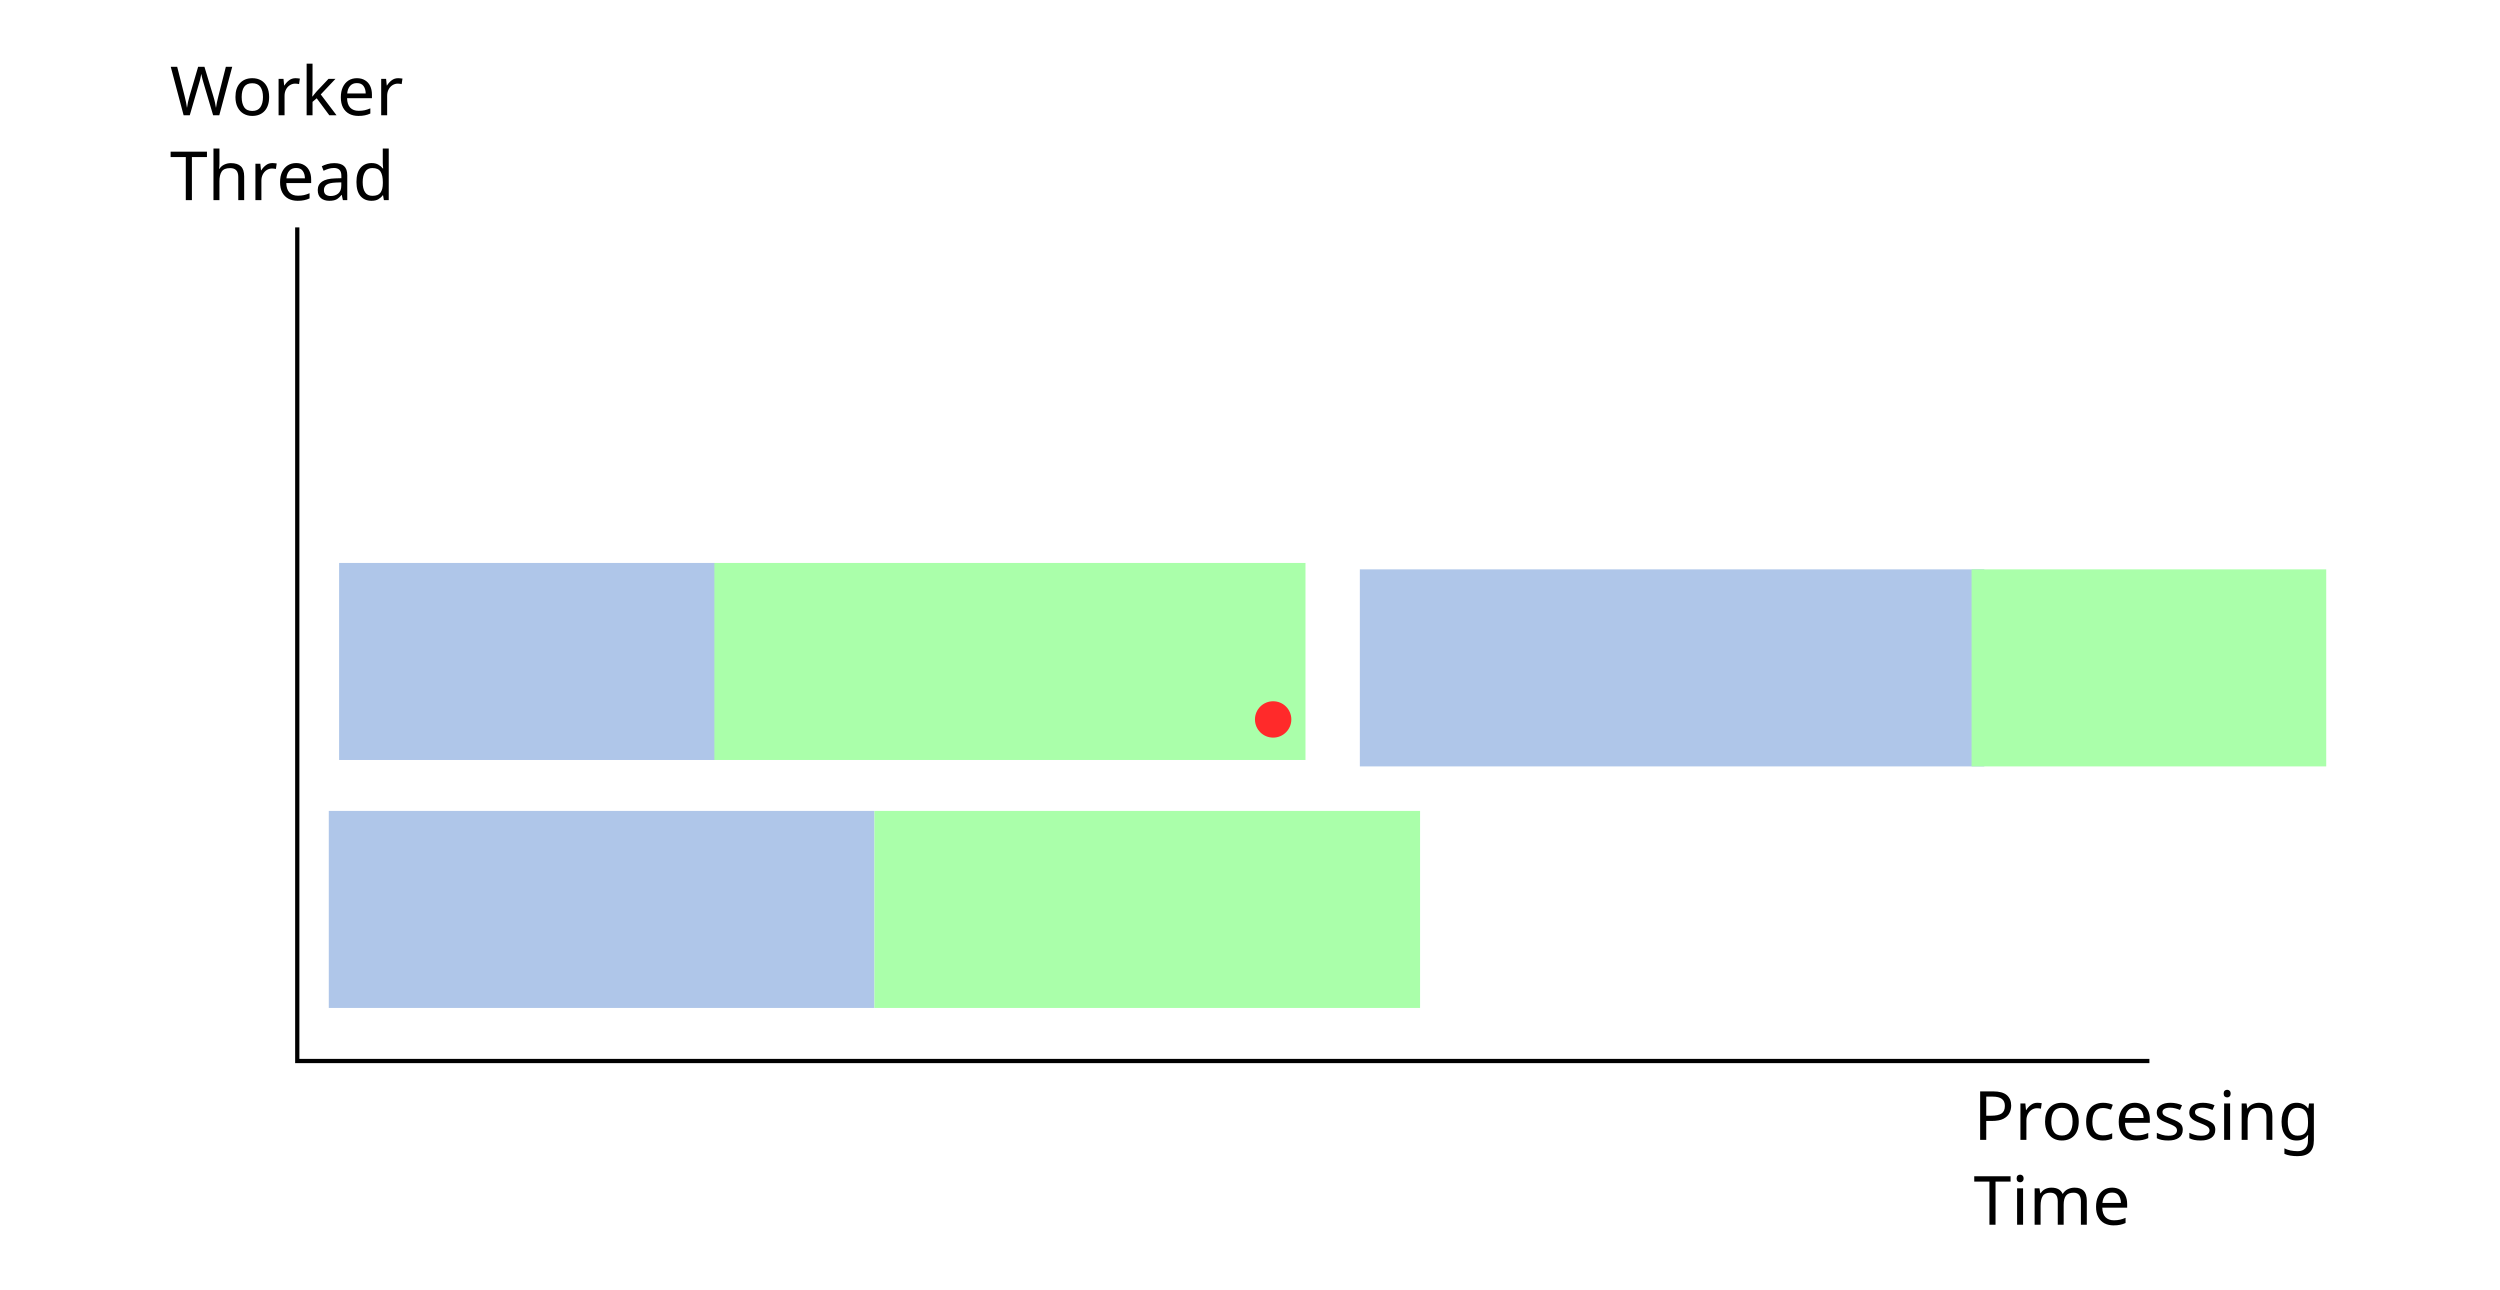
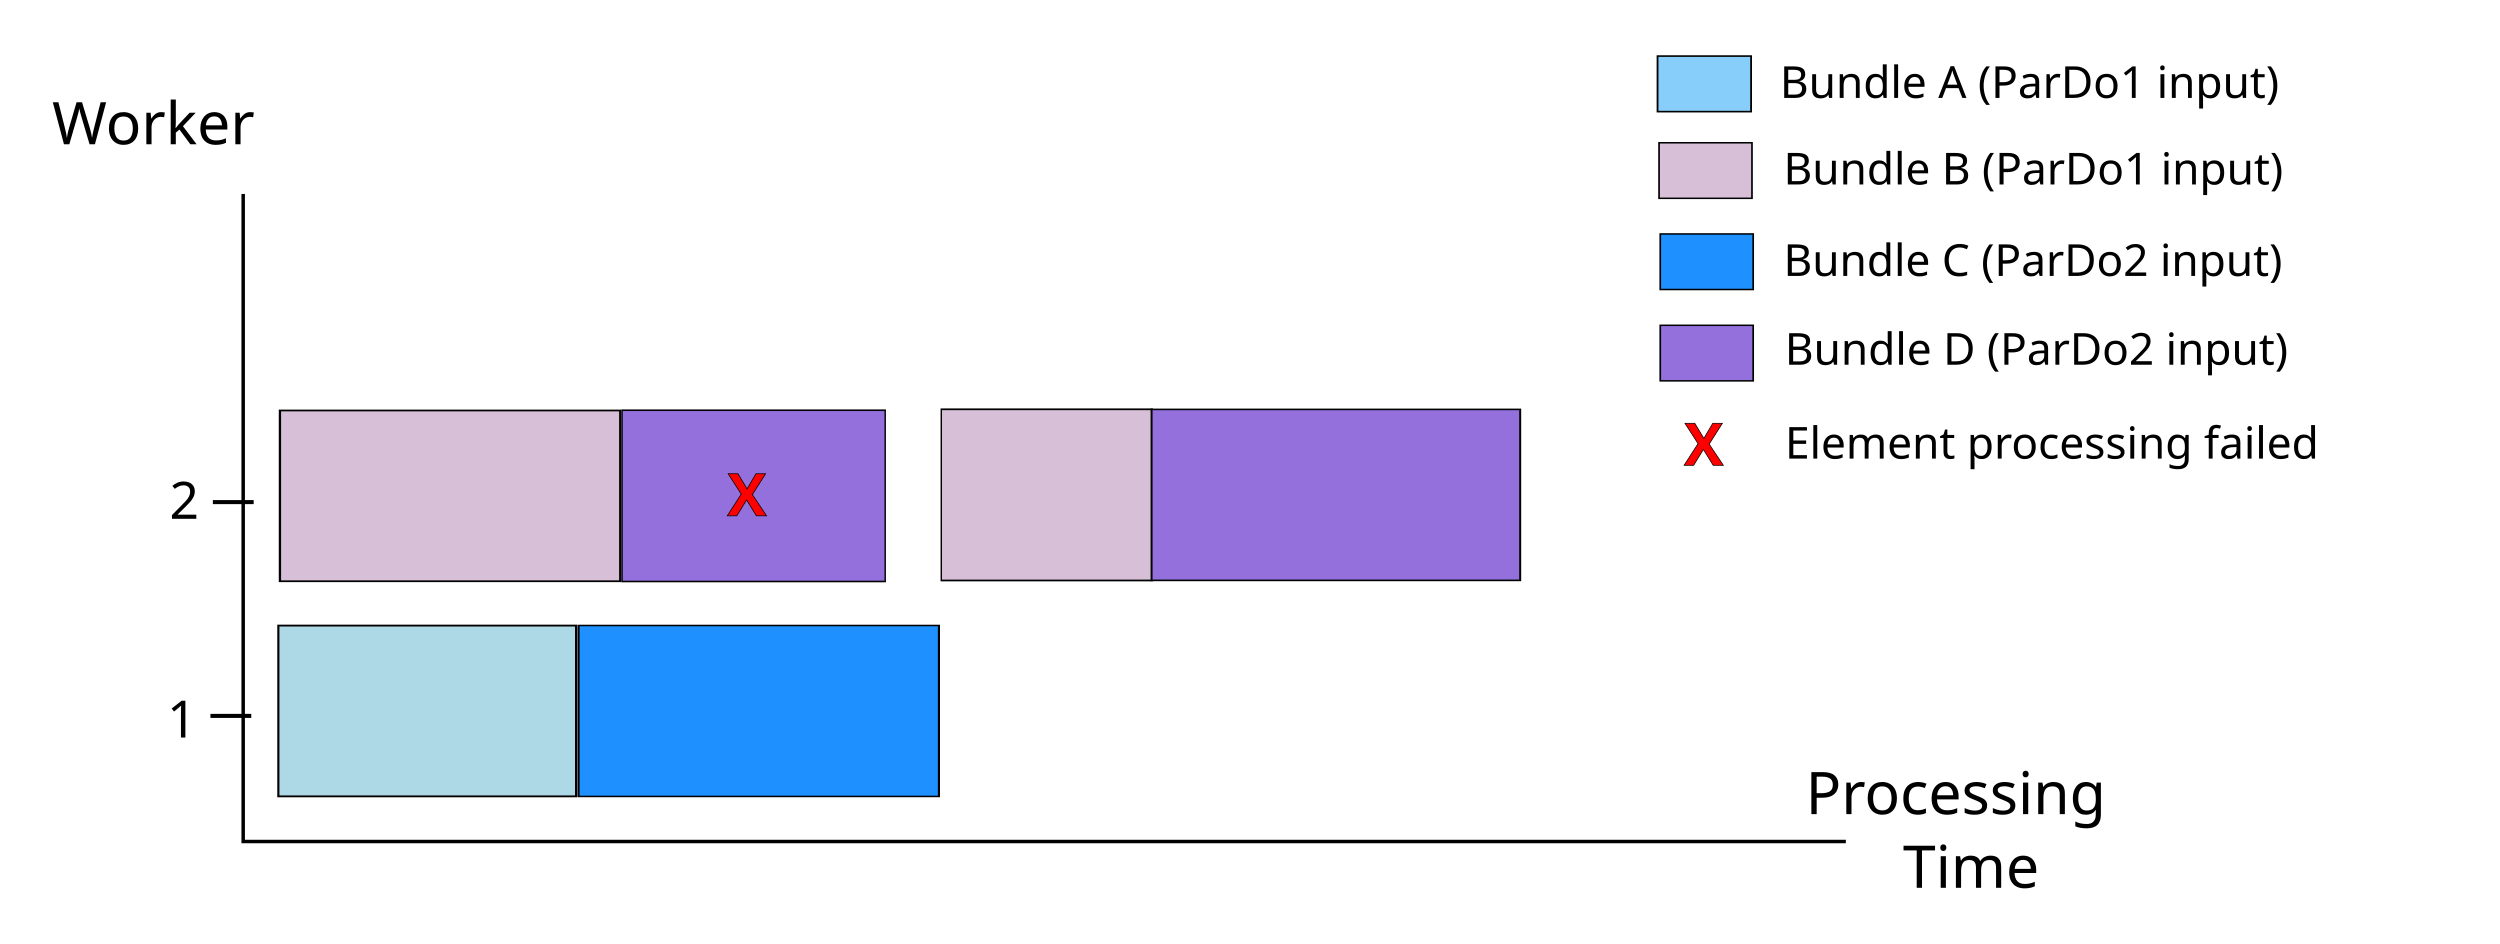
- <svg xmlns="http://www.w3.org/2000/svg" id="svg2" height="303.81" width="589.09" version="1.1">
-   <g id="layer1" transform="translate(20.04688,-752.3487)">
-     <path id="path3207" stroke-linejoin="miter" d="m50,805.93,0,196.43h436.43" stroke="#000" stroke-linecap="butt" stroke-width="1px" fill="none" />
-     <text id="text3209" style="letter-spacing:0px;word-spacing:0px;" font-weight="normal" xml:space="preserve" font-size="16px" font-style="normal" y="779.505" x="20" font-family="Sans" line-height="125%" fill="#000000">
-       <tspan id="tspan3211" y="779.505" x="20">Worker</tspan>
-       <tspan id="tspan3219" y="799.505" x="20">Thread</tspan>
+ <svg xmlns="http://www.w3.org/2000/svg" id="svg2" height="256.37" width="679.06" version="1.1">
+   <g id="layer1" transform="translate(16.15767,-773.5265)">
+     <g id="g3140-54" transform="matrix(1.470352,0,0,1.2734,38.65399,-84.0951)" stroke="#000" stroke-miterlimit="4" stroke-dasharray="none" stroke-width="0.395" fill="#add8e6">
+       <rect id="rect3025-7-1-9-8-74" height="36.429" width="55" stroke="#000" stroke-dasharray="none" stroke-miterlimit="4" y="806.93" x="14.143" stroke-width="0.395" fill="#add8e6" />
+     </g>
+     <g id="g3140-54-9" transform="matrix(1.779906,0,0,1.274774,115.8137,-85.22958)" stroke="#000" stroke-dasharray="none" stroke-miterlimit="4" stroke-width="0.326" fill="#1e90ff">
+       <rect id="rect3025-7-1-9-8-74-5" stroke-dasharray="none" height="36.429" width="55" stroke="#000" stroke-miterlimit="4" y="806.93" x="14.143" stroke-width="0.326" fill="#1e90ff" />
+     </g>
+     <g id="g3140-54-1" transform="matrix(1.68078,0,0,1.27325,36.10909,-142.4)" stroke="#000" stroke-miterlimit="4" stroke-dasharray="none" stroke-width="0.373" fill="#d8bfd8">
+       <rect id="rect3025-7-1-9-8-74-7" height="36.429" width="55" stroke="#000" stroke-dasharray="none" stroke-miterlimit="4" y="806.93" x="14.143" stroke-width="0.373" fill="#d8bfd8" />
+     </g>
+     <g id="g3140-54-9-6" transform="matrix(1.125582,0,0,1.277022,141.676,-145.5124)" stroke="#000" stroke-miterlimit="4" stroke-dasharray="none" stroke-width="0.341" fill="#9370db">
+       <rect id="rect3025-7-1-9-8-74-5-1" height="36.429" width="63.501" stroke="#000" stroke-dasharray="none" stroke-miterlimit="4" y="806.93" x="9.892" stroke-width="0.341" fill="#9370db" />
+     </g>
+     <path id="path3207-9" stroke-linejoin="miter" d="m49.897,826.21,0,175.89h435.32" stroke="#000" stroke-linecap="butt" stroke-width="0.945px" fill="none" />
+     <text id="text7100" font-size="40px" font-family="Sans" style="letter-spacing:0px;word-spacing:0px;" font-style="normal" xml:space="preserve" y="812.716" x="51.514" font-weight="normal" line-height="125%" fill="#000000">
+       <tspan id="tspan7104" y="812.716" x="51.514" font-size="16px" style="text-anchor:middle;text-align:center;">Worker</tspan>
    </text>
-     <text id="text3213" style="letter-spacing:0px;word-spacing:0px;" font-weight="normal" xml:space="preserve" font-size="16px" font-style="normal" y="1020.934" x="445" font-family="Sans" line-height="125%" fill="#000000">
-       <tspan id="tspan3215" y="1020.934" x="445">Processing</tspan>
-       <tspan id="tspan3217" y="1040.934" x="445">Time</tspan>
+     <text id="text6762" font-size="16px" font-family="Sans" style="letter-spacing:0px;word-spacing:0px;" font-style="normal" xml:space="preserve" y="994.668" x="529.635" font-weight="normal" line-height="125%" fill="#000000">
+       <tspan id="tspan6764" y="994.668" x="529.635" style="text-anchor:middle;text-align:center;">Processing</tspan>
+       <tspan id="tspan6766" y="1014.668" x="529.635" style="text-anchor:middle;text-align:center;">Time</tspan>
    </text>
-     <g id="g3140-54" transform="matrix(2.337662,0,0,1.27451,24.36739,-85.01124)">
-       <rect id="rect3025-7-1-9-8-74" height="36.429" width="55" y="806.93" x="14.143" fill="#afc6e9" />
+     <g id="g3140-54-1-5" transform="matrix(0.4589132,0,0,0.4142295,427.9918,478.0514)" stroke="#000" stroke-miterlimit="4" stroke-dasharray="none" stroke-width="1" fill="#d8bfd8">
+       <rect id="rect3025-7-1-9-8-74-7-6" height="36.429" width="55" stroke="#000" stroke-dasharray="none" stroke-miterlimit="4" y="806.93" x="14.143" stroke-width="1" fill="#d8bfd8" />
    </g>
-     <g id="g3140-54-9" transform="matrix(2.337662,0,0,1.27451,152.9389,-85.01124)" fill="#AFA">
-       <rect id="rect3025-7-1-9-8-74-5" height="36.429" width="55" y="806.93" x="14.143" fill="#AFA" />
+     <g id="g3140-54-4" transform="matrix(0.4936204,0,0,0.4426869,428.2451,431.0243)" stroke="#000" stroke-miterlimit="4" stroke-dasharray="none" stroke-width="0.999" fill="#87cefa">
+       <rect id="rect3025-7-1-9-8-74-8" height="34.087" width="51.484" stroke="#000" stroke-dasharray="none" stroke-miterlimit="4" y="808.1" x="11.799" stroke-width="0.999" fill="#87cefa" />
    </g>
-     <g id="g3140-54-1" transform="matrix(1.61039,0,0,1.27451,37.08167,-143.4398)">
-       <rect id="rect3025-7-1-9-8-74-7" height="36.429" width="55" y="806.93" x="14.143" fill="#afc6e9" />
+     <text id="text6979" font-size="40px" font-family="Sans" style="letter-spacing:0px;word-spacing:0px;" font-style="normal" xml:space="preserve" y="800.126" x="467.319" font-weight="normal" line-height="125%" fill="#000000">
+       <tspan id="tspan6981" y="800.126" x="467.319" font-size="12px">Bundle A (ParDo1 input)</tspan>
+     </text>
+     <text id="text6979-3" font-size="40px" font-family="Sans" style="letter-spacing:0px;word-spacing:0px;" font-style="normal" xml:space="preserve" y="848.481" x="468.295" font-weight="normal" line-height="125%" fill="#000000">
+       <tspan id="tspan6981-9" y="848.481" x="468.295" font-size="12px">Bundle C (ParDo2 input)</tspan>
+     </text>
+     <text id="text6979-0" font-size="40px" font-family="Sans" style="letter-spacing:0px;word-spacing:0px;" font-style="normal" xml:space="preserve" y="823.63" x="468.295" font-weight="normal" line-height="125%" fill="#000000">
+       <tspan id="tspan6981-8" y="823.63" x="468.295" font-size="12px">Bundle B (ParDo1 input)</tspan>
+     </text>
+     <text id="text6979-0-8" font-size="40px" font-family="Sans" style="letter-spacing:0px;word-spacing:0px;" font-style="normal" xml:space="preserve" y="872.597" x="468.658" font-weight="normal" line-height="125%" fill="#000000">
+       <tspan id="tspan6981-8-5" y="872.597" x="468.658" font-size="12px">Bundle D (ParDo2 input)</tspan>
+     </text>
+     <text id="text6979-0-0" font-size="40px" font-family="Sans" style="letter-spacing:0px;word-spacing:0px;" font-style="normal" xml:space="preserve" y="898.102" x="468.7" font-weight="normal" line-height="125%" fill="#000000">
+       <tspan id="tspan6981-8-9" y="898.102" x="468.7" font-size="12px">Element processing failed</tspan>
+     </text>
+     <text id="text7061" font-size="40px" font-family="Sans" style="letter-spacing:0px;word-spacing:0px;" font-style="normal" xml:space="preserve" y="914.452" x="29.878" font-weight="normal" line-height="125%" fill="#000000">
+       <tspan id="tspan7063" y="914.452" x="29.878" font-size="14px">2</tspan>
+     </text>
+     <text id="text7061-6" font-size="40px" font-family="Sans" style="letter-spacing:0px;word-spacing:0px;" font-style="normal" xml:space="preserve" y="973.866" x="29.225" font-weight="normal" line-height="125%" fill="#000000">
+       <tspan id="tspan7063-3" y="973.866" x="29.225" font-size="14px">1</tspan>
+     </text>
+     <path id="path6657-3-5-62-2-2" stroke-linejoin="miter" d="m41.658,909.91h11.088" stroke="#000" stroke-linecap="butt" stroke-width="1.099px" fill="none" />
+     <path id="path6657-3-5-62-2-2-8" stroke-linejoin="miter" d="M41.005,967.98h11.088" stroke="#000" stroke-linecap="butt" stroke-width="1.099px" fill="none" />
+     <g id="g3140-54-1-4" transform="matrix(1.041853,0,0,1.276422,224.7843,-145.282)" stroke="#000" stroke-miterlimit="4" stroke-dasharray="none" stroke-width="0.373" fill="#d8bfd8">
+       <rect id="rect3025-7-1-9-8-74-7-0" height="36.429" width="55" stroke="#000" stroke-dasharray="none" stroke-miterlimit="4" y="806.93" x="14.143" stroke-width="0.373" fill="#d8bfd8" />
    </g>
-     <g id="g3140-54-9-6" transform="matrix(2.532468,0,0,1.27451,112.4695,-143.4398)" fill="#AFA">
-       <rect id="rect3025-7-1-9-8-74-5-1" height="36.429" width="55" y="806.93" x="14.143" fill="#AFA" />
+     <g id="g3140-54-9-6-5" transform="matrix(1.576802,0,0,1.274974,281.0369,-144.0867)" stroke="#000" stroke-miterlimit="4" stroke-dasharray="none" stroke-width="0.341" fill="#9370db">
+       <rect id="rect3025-7-1-9-8-74-5-1-94" height="36.429" width="63.501" stroke="#000" stroke-dasharray="none" stroke-miterlimit="4" y="806.93" x="9.892" stroke-width="0.341" fill="#9370db" />
    </g>
-     <path id="path3029-6" d="m57.857,14.286c0,2.367-1.919,4.286-4.286,4.286s-4.286-1.919-4.286-4.286c0.001-2.367,1.919-4.286,4.286-4.286,2.367,0,4.286,1.919,4.286,4.286z" transform="translate(226.3817,907.5887)" fill="#ff2a2a" />
-     <g id="g3140-54-1-9" transform="matrix(2.675325,0,0,1.27451,262.545,-141.9275)">
-       <rect id="rect3025-7-1-9-8-74-7-4" height="36.429" width="55" y="806.93" x="14.143" fill="#afc6e9" />
+     <g id="g3140-54-1-5-4" transform="matrix(0.4589132,0,0,0.4142295,428.3183,502.8203)" stroke="#000" stroke-miterlimit="4" stroke-dasharray="none" stroke-width="1" fill="#1e90ff">
+       <rect id="rect3025-7-1-9-8-74-7-6-8" height="36.429" width="55" stroke="#000" stroke-dasharray="none" stroke-miterlimit="4" y="806.93" x="14.143" stroke-width="1" fill="#1e90ff" />
    </g>
-     <g id="g3140-54-9-6-8" transform="matrix(1.519481,0,0,1.27451,423.0348,-141.9275)" fill="#AFA">
-       <rect id="rect3025-7-1-9-8-74-5-1-1" height="36.429" width="55" y="806.93" x="14.143" fill="#AFA" />
+     <g id="g3140-54-1-5-1" transform="matrix(0.4589132,0,0,0.4142295,428.3183,527.6304)" stroke="#000" stroke-miterlimit="4" stroke-dasharray="none" stroke-width="1" fill="#9370db">
+       <rect id="rect3025-7-1-9-8-74-7-6-2" height="36.429" width="55" stroke="#000" stroke-dasharray="none" stroke-miterlimit="4" y="806.93" x="14.143" stroke-width="1" fill="#9370db" />
    </g>
-     <flowRoot id="flowRoot5183" style="letter-spacing:0px;word-spacing:0px;" line-height="125%" font-weight="normal" xml:space="preserve" font-size="20px" transform="translate(203.6295,797.5303)" font-style="normal" font-family="Sans" fill="#000000">
-       <flowRegion id="flowRegion5185">
-         <rect id="rect5187" y="94.526" width="125.71" x="192.86" height="30.714" />
-       </flowRegion>
-       <flowPara id="flowPara5189" font-size="24px">Retry</flowPara>
-     </flowRoot>
+     <text id="text18024-8" style="letter-spacing:0px;word-spacing:0px;" font-family="Sans" font-weight="normal" xml:space="preserve" stroke-dasharray="none" font-size="40px" stroke="#000000" stroke-miterlimit="4" font-style="normal" y="899.924" x="441.279" stroke-width="0.2" line-height="125%" fill="#000000">
+       <tspan id="tspan18026-9" stroke-width="0.2" stroke-dasharray="none" font-size="16px" stroke="#000000" stroke-miterlimit="4" y="899.924" x="441.279" font-weight="bold" fill="#ff0000">X</tspan>
+     </text>
+     <text id="text18024-8-3" style="letter-spacing:0px;word-spacing:0px;" font-family="Sans" font-weight="normal" xml:space="preserve" stroke-dasharray="none" font-size="40px" stroke="#000000" stroke-miterlimit="4" font-style="normal" y="913.635" x="181.387" stroke-width="0.2" line-height="125%" fill="#000000">
+       <tspan id="tspan18026-9-6" stroke-width="0.2" stroke-dasharray="none" font-size="16px" stroke="#000000" stroke-miterlimit="4" y="913.635" x="181.387" font-weight="bold" fill="#ff0000">X</tspan>
+     </text>
  </g>
</svg>
